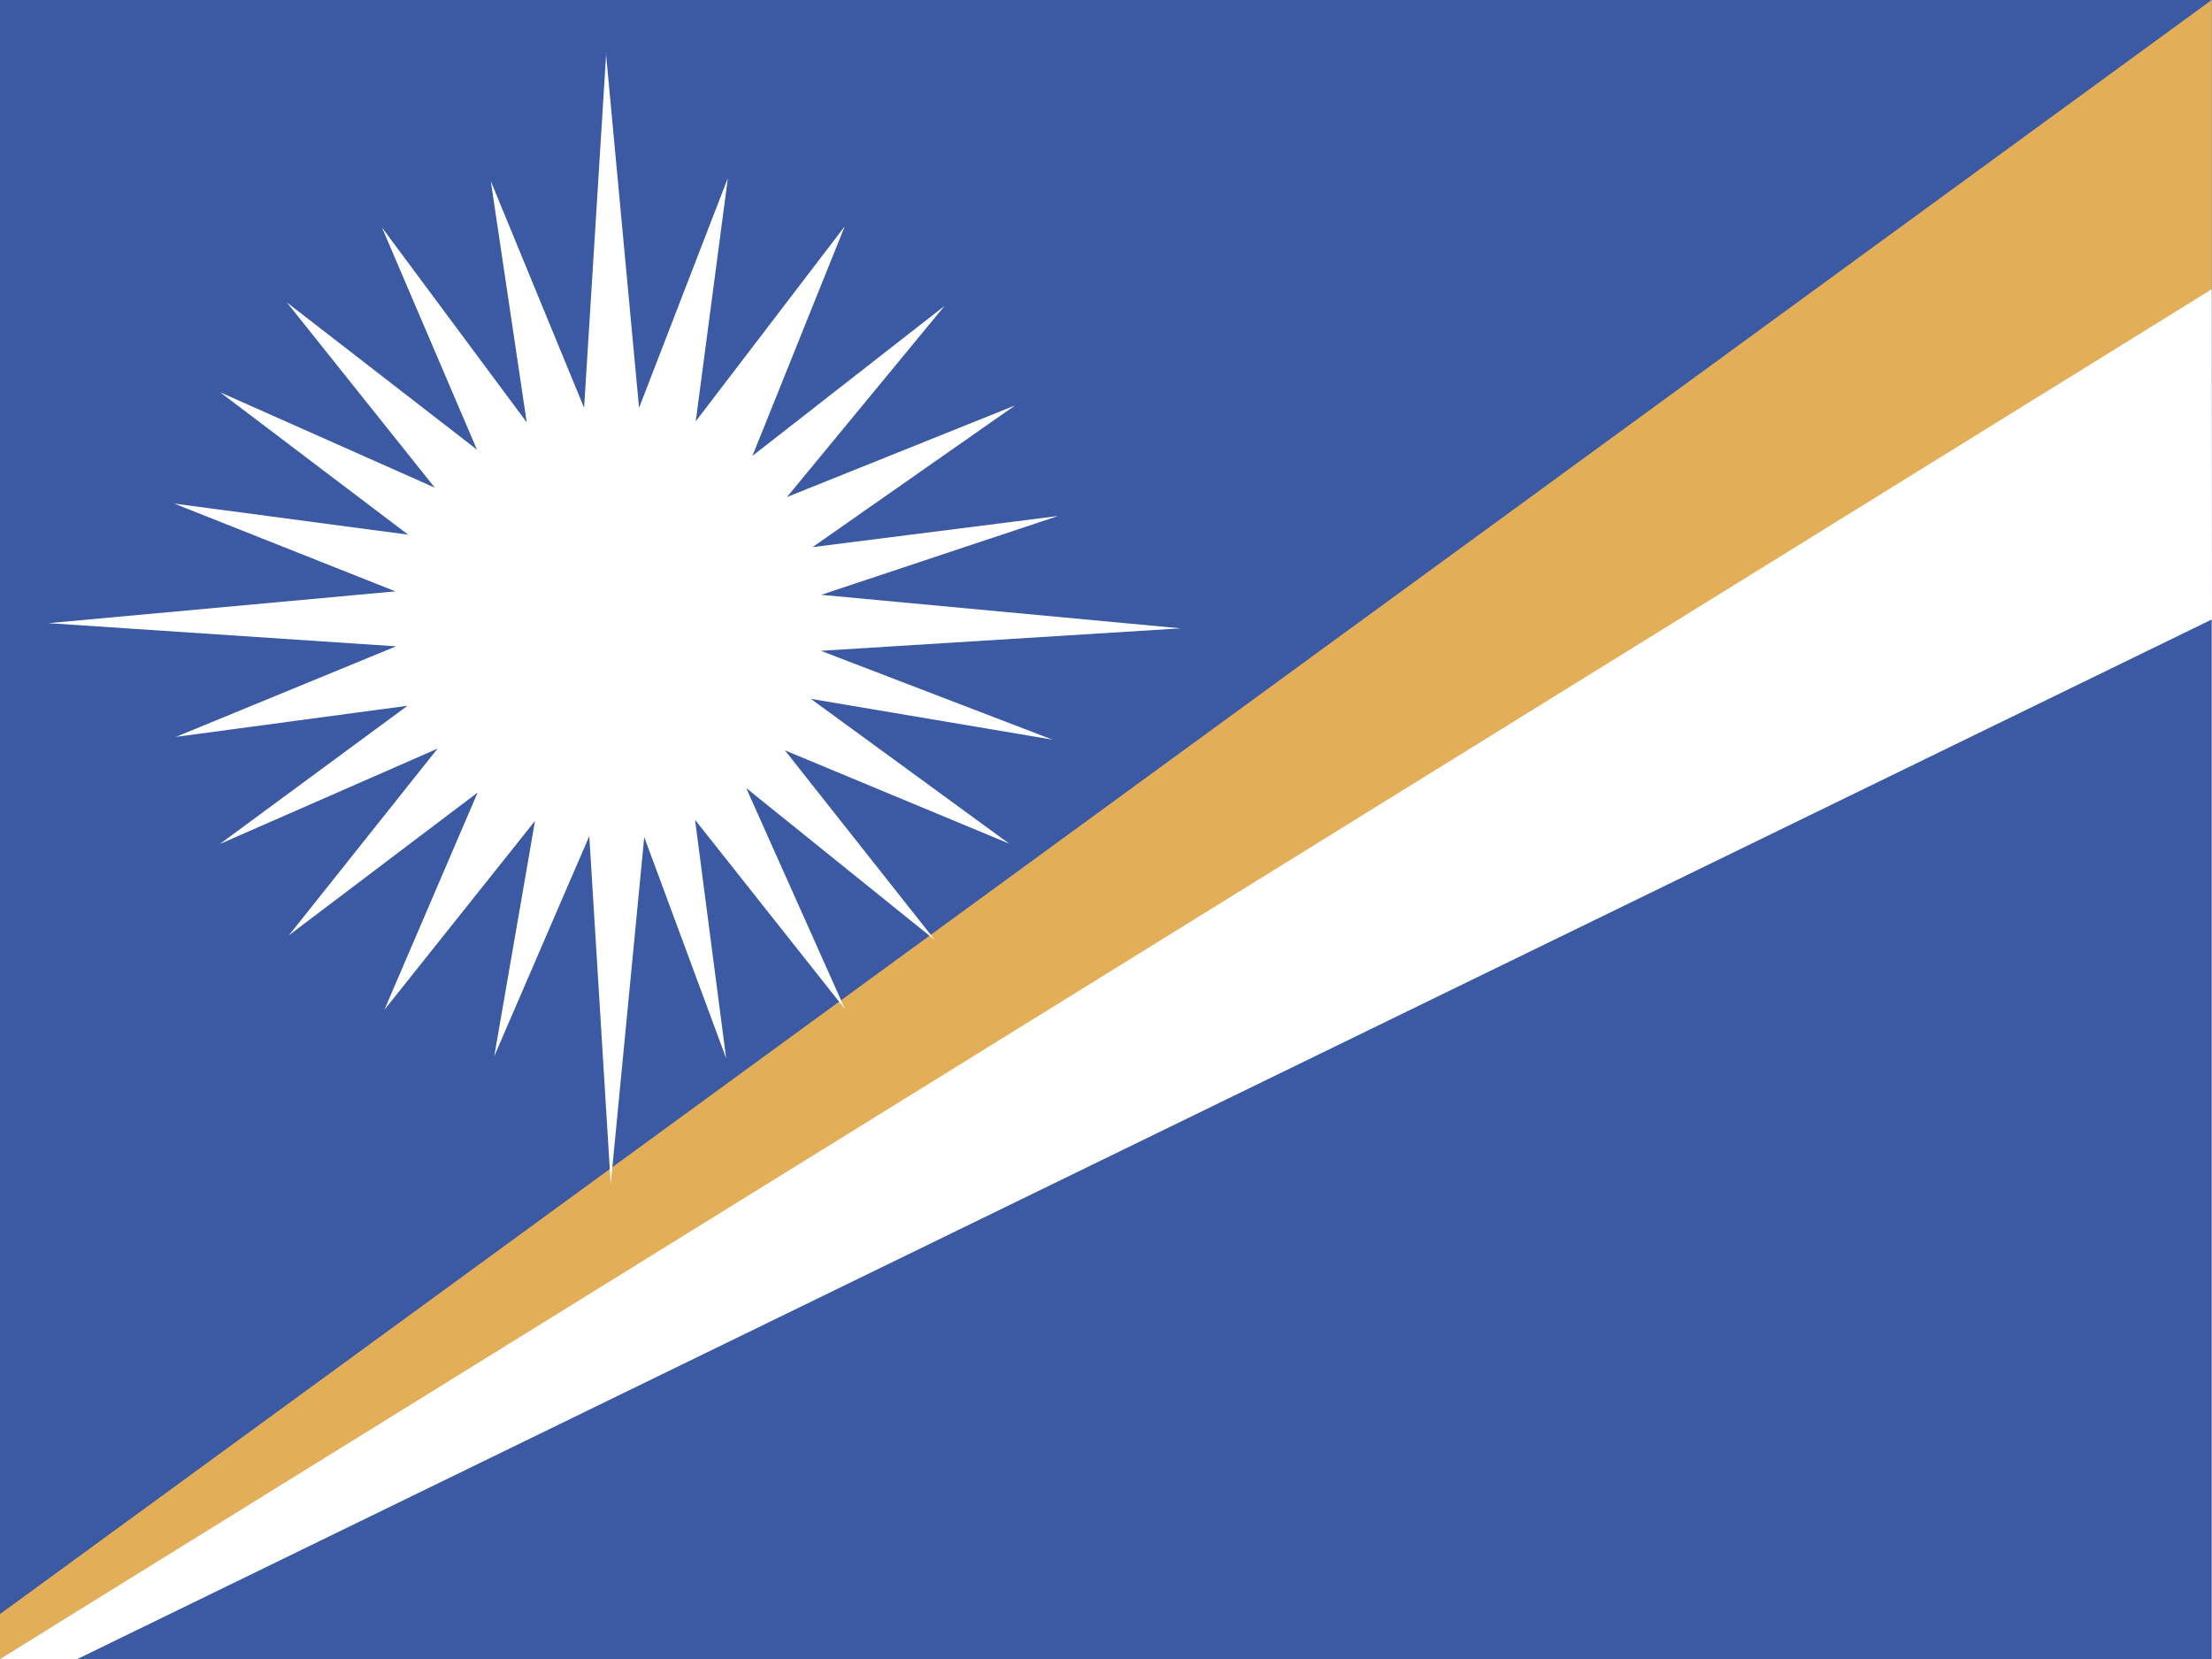
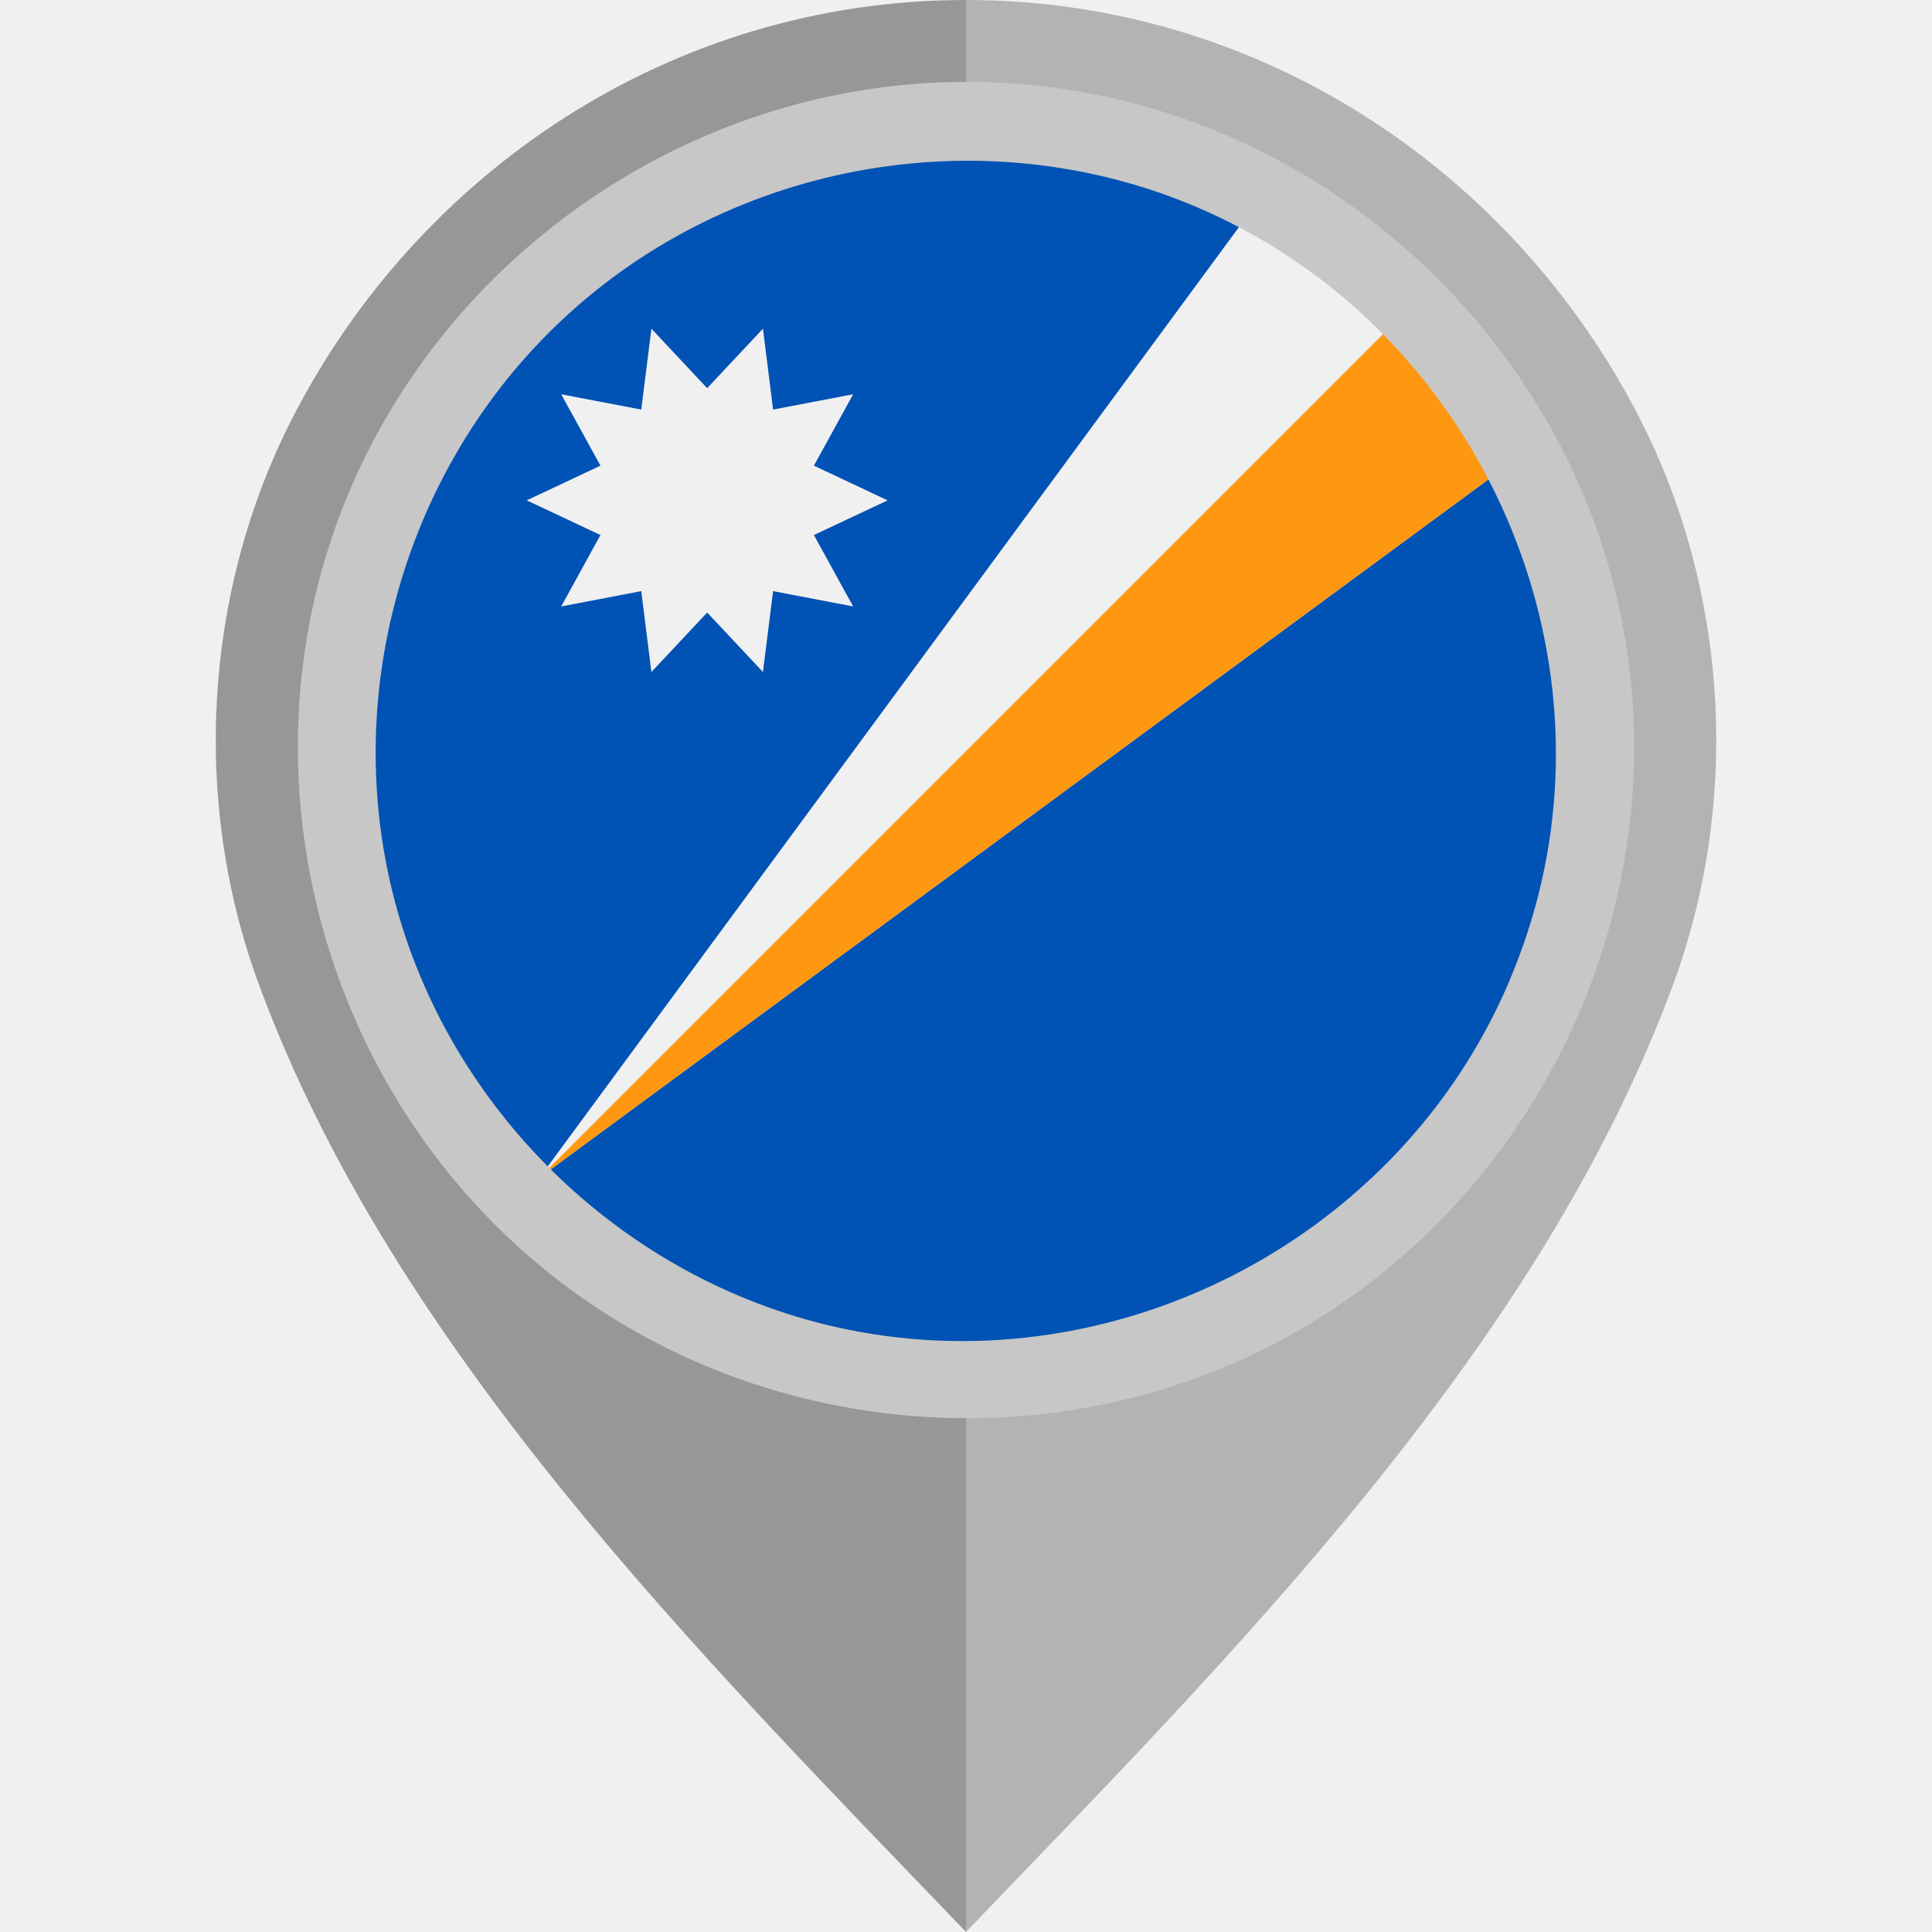
- <svg xmlns="http://www.w3.org/2000/svg" id="flag-icon-css-mh" viewBox="0 0 640 480">
-   <g fill-rule="evenodd">
-     <path fill="#3b5aa3" d="M0 0h639.9v480H0z" />
-     <path fill="#e2ae57" d="M0 467L639.9 0v87L0 480v-13z" />
-     <path fill="#fff" d="M22.4 480L640 179.2l-.1-95.5L0 480h22.4zm153-464.8L169 118l-27-65.6 10.4 69.8-41.9-56.4 27.5 64.3-55-42.6 42.8 53.6-62.1-27.6 54.4 41.2-67.7-9 64 25.4L14 180.3l100.6 6.7-63.7 26.2 67-9-54.3 40 63-27.6-43 54 54.6-41.3-27 62.9 43.6-54.7-11.8 68.1 27.5-63.7 6.2 100.7 9.7-100.4 23.7 64-9-69 43.4 54.8-28.6-64 54.6 44-43.4-54.9 64.9 27-57.4-41.9 69.9 11.8-67-25.7 104.1-6.5-104-9.7 68.5-22.8-71 9 58.6-41-66 26.5 45.6-55.3-55.6 43.4 26.7-66.4-43.1 56.4 9.3-70.4-25.7 66.5-9.6-102.8z" />
-   </g>
+ <svg xmlns="http://www.w3.org/2000/svg" version="1.1" id="Layer_1" x="0px" y="0px" viewBox="0 0 512 512" style="enable-background:new 0 0 512 512;" xml:space="preserve">
+   <path style="fill:#B3B3B3;" d="M434.439,110.654C401.179,45.876,334.359,0.003,255.98,0v101.329  c55.478,0.004,100.593,43.671,100.595,99.15c0,54.805-45.491,102.048-100.595,102.052V512  c70.646-73.617,151.953-154.542,187.529-251.428C461.298,212.121,457.979,156.5,434.439,110.654z" />
+   <path style="fill:#979797;" d="M68.492,260.572C104.067,357.458,185.374,438.383,256.02,512V302.531  c-55.103-0.004-100.595-47.247-100.595-102.052c0.002-55.478,45.117-99.146,100.595-99.15V0  c-78.379,0.003-145.199,45.876-178.46,110.654C54.021,156.5,50.702,212.121,68.492,260.572z" />
+   <path style="fill:#0052B4;" d="M256.288,358.773c88.366,0,160-71.635,160-160c0-26.852-6.625-52.155-18.314-74.375L256.1,198.96  l74.562-141.875c-22.221-11.686-47.523-18.311-74.374-18.311c-88.366,0-160,71.633-160,160c0,44.183,17.908,84.183,46.863,113.137  C172.105,340.864,212.105,358.773,256.288,358.773z" />
+   <path style="fill:#F0F0F0;" d="M397.804,124.573c-7.324-13.941-16.846-27.029-28.566-38.75  c-11.722-11.721-24.809-21.244-38.75-28.566L142.962,312.098L397.804,124.573z" />
+   <path style="fill:#FF9811;" d="M142.962,312.098l254.842-187.525c-7.324-13.941-16.846-27.029-28.566-38.75L142.962,312.098z" />
+   <polygon style="fill:#F0F0F0;" points="235.23,132.598 215.69,141.79 226.096,160.715 204.877,156.656 202.188,178.09   187.408,162.325 172.629,178.09 169.94,156.656 148.722,160.715 159.127,141.79 139.586,132.598 159.127,123.406 148.722,104.483   169.939,108.542 172.629,87.106 187.408,102.87 202.189,87.106 204.877,108.542 226.096,104.483 215.691,123.408 " />
+   <path style="fill:#C7C7C7;" d="M255.929,21.707c-73.745,0-141.451,47.552-166.61,116.806  c-25.343,69.773-3.142,149.836,53.974,197.071c57.236,47.338,140.369,53.625,203.978,15.148  c63.626-38.49,97.228-114.681,82.271-187.573C414.889,91.771,355.517,35.121,283.472,23.843  C274.361,22.416,265.141,21.707,255.929,21.707 M398.59,263.184c-30.241,67.009-105.732,104.802-177.479,88.399  c-55.215-12.621-100.384-55.764-115.778-110.195c-15.749-55.658,1.328-116.804,43.417-156.425  c45.534-42.867,114.172-54.571,171.321-28.799c68.228,30.767,105.971,108.144,87.651,180.844  C405.459,245.986,402.37,254.739,398.59,263.184C396.502,267.81,400.132,259.739,398.59,263.184" />
+   <g>
+ </g>
+   <g>
+ </g>
+   <g>
+ </g>
+   <g>
+ </g>
+   <g>
+ </g>
+   <g>
+ </g>
+   <g>
+ </g>
+   <g>
+ </g>
+   <g>
+ </g>
+   <g>
+ </g>
+   <g>
+ </g>
+   <g>
+ </g>
+   <g>
+ </g>
+   <g>
+ </g>
+   <g>
+ </g>
</svg>
